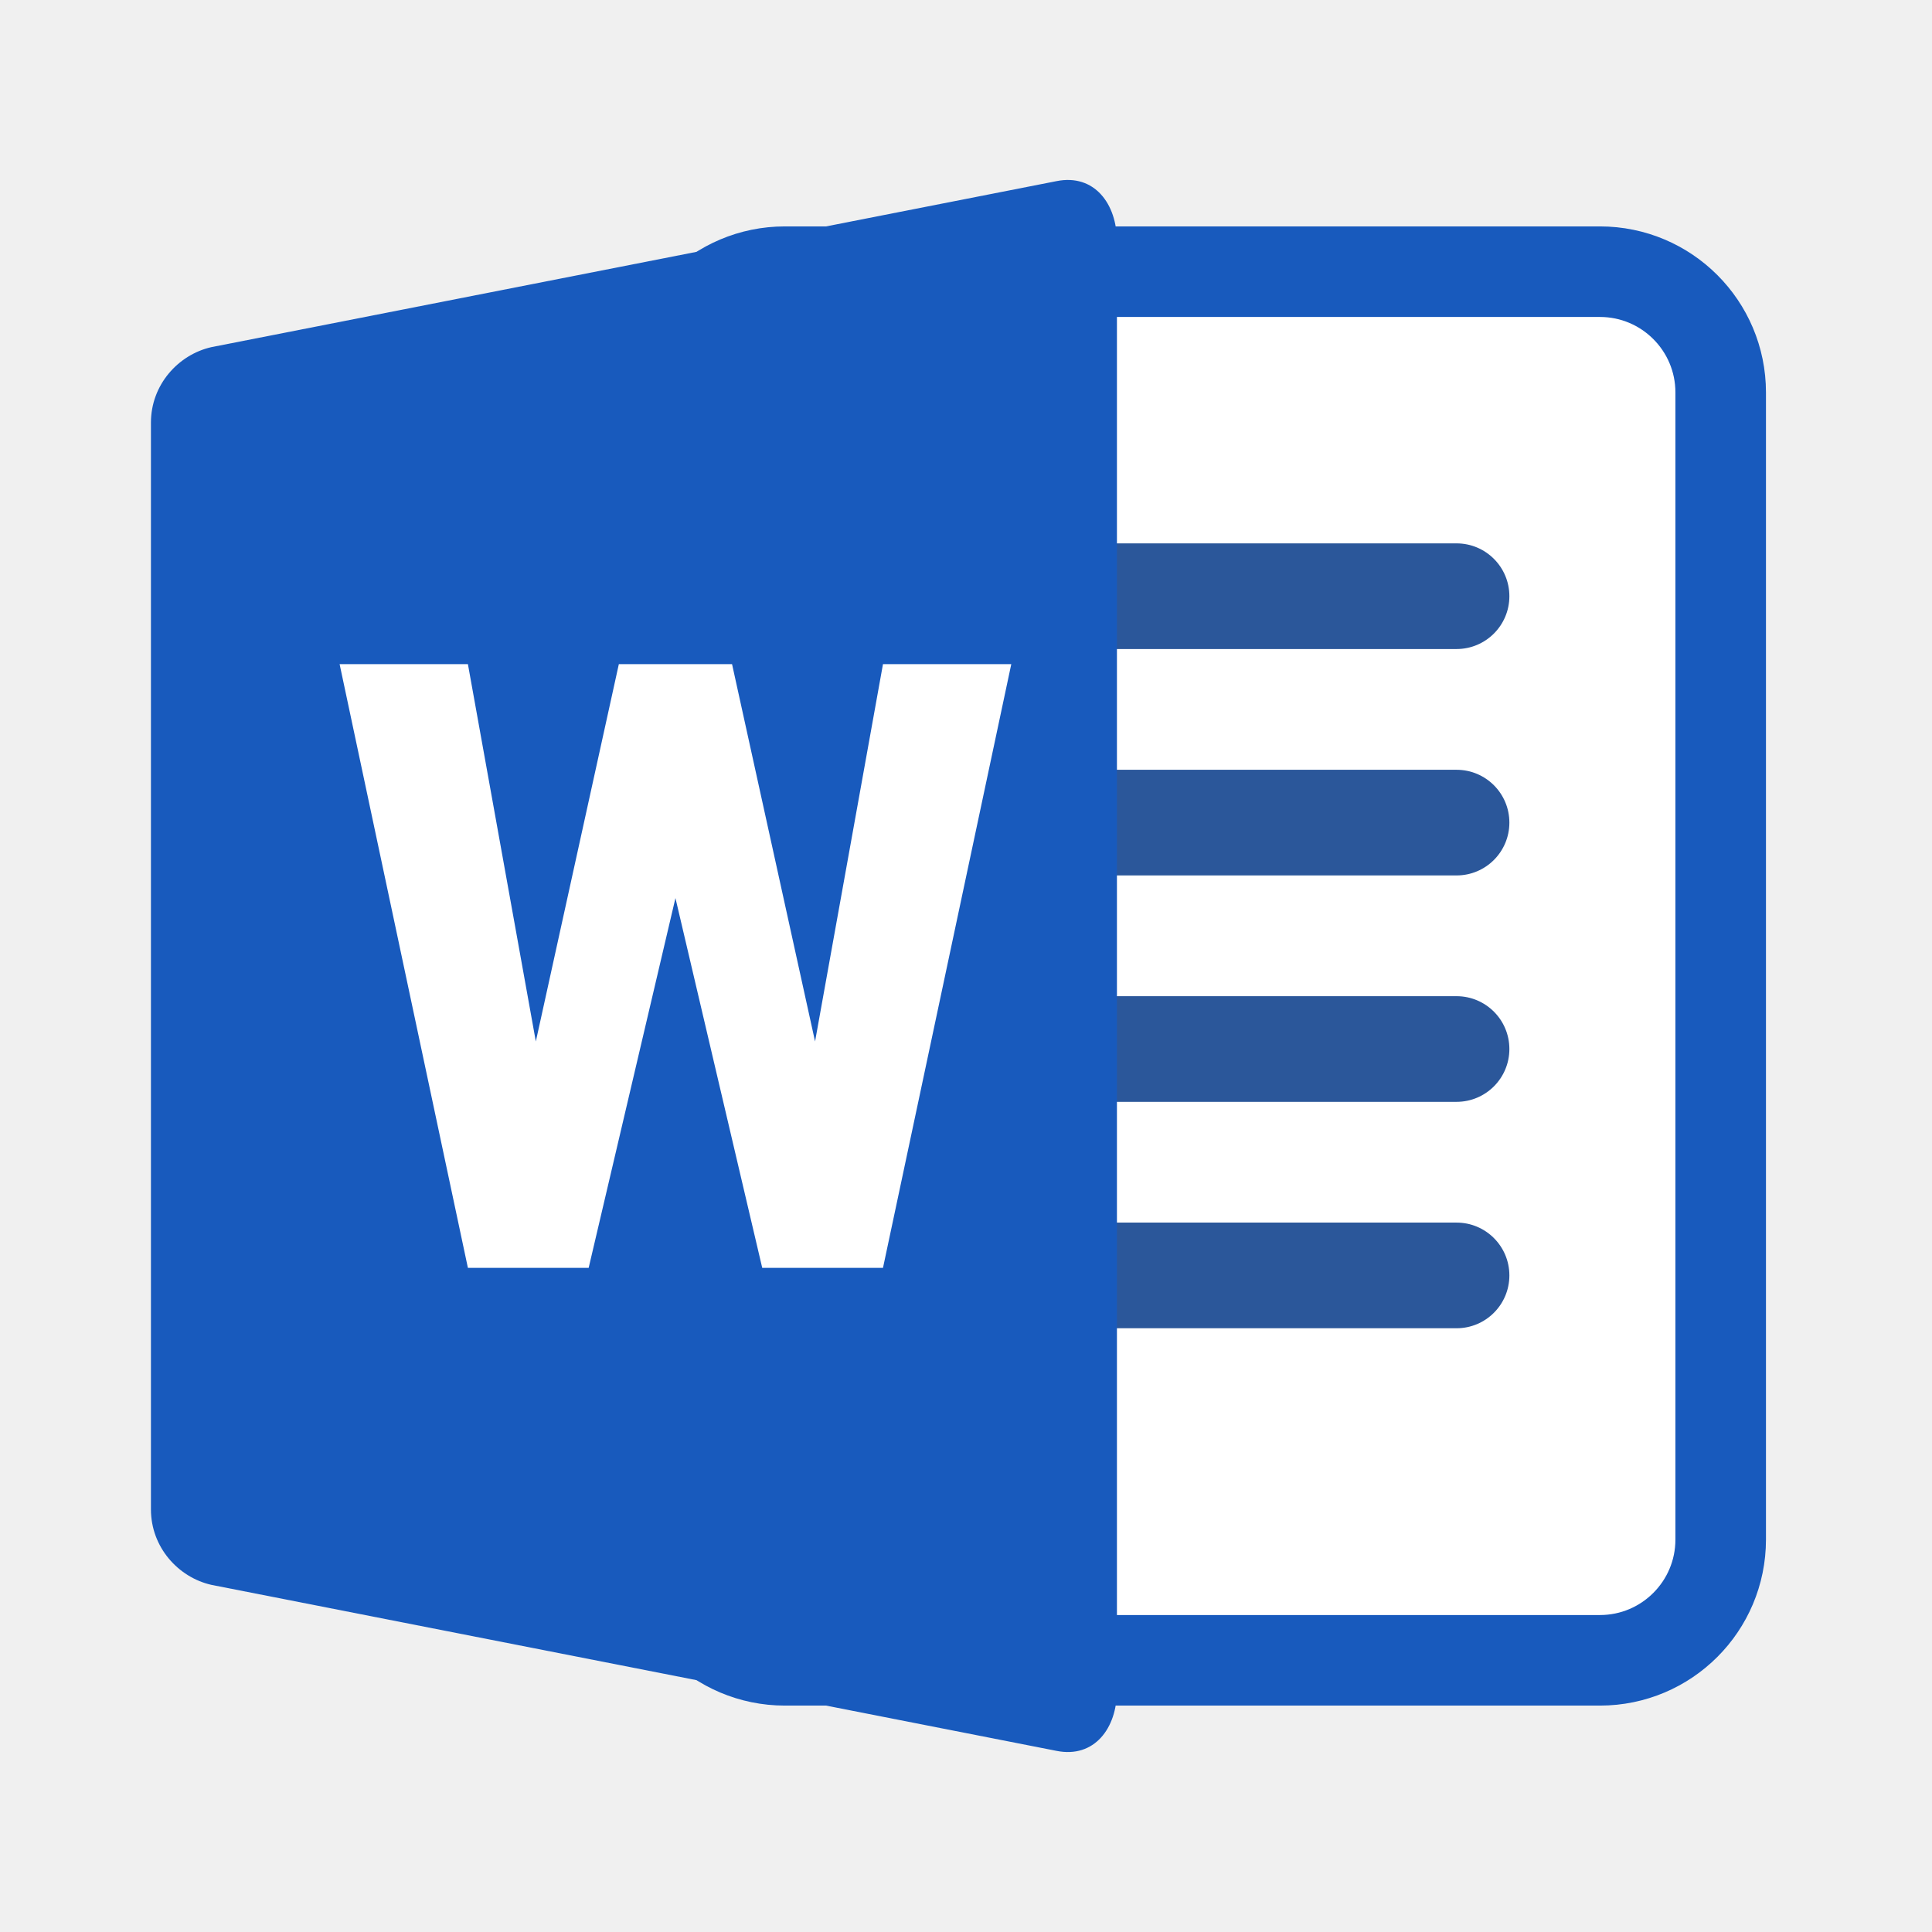
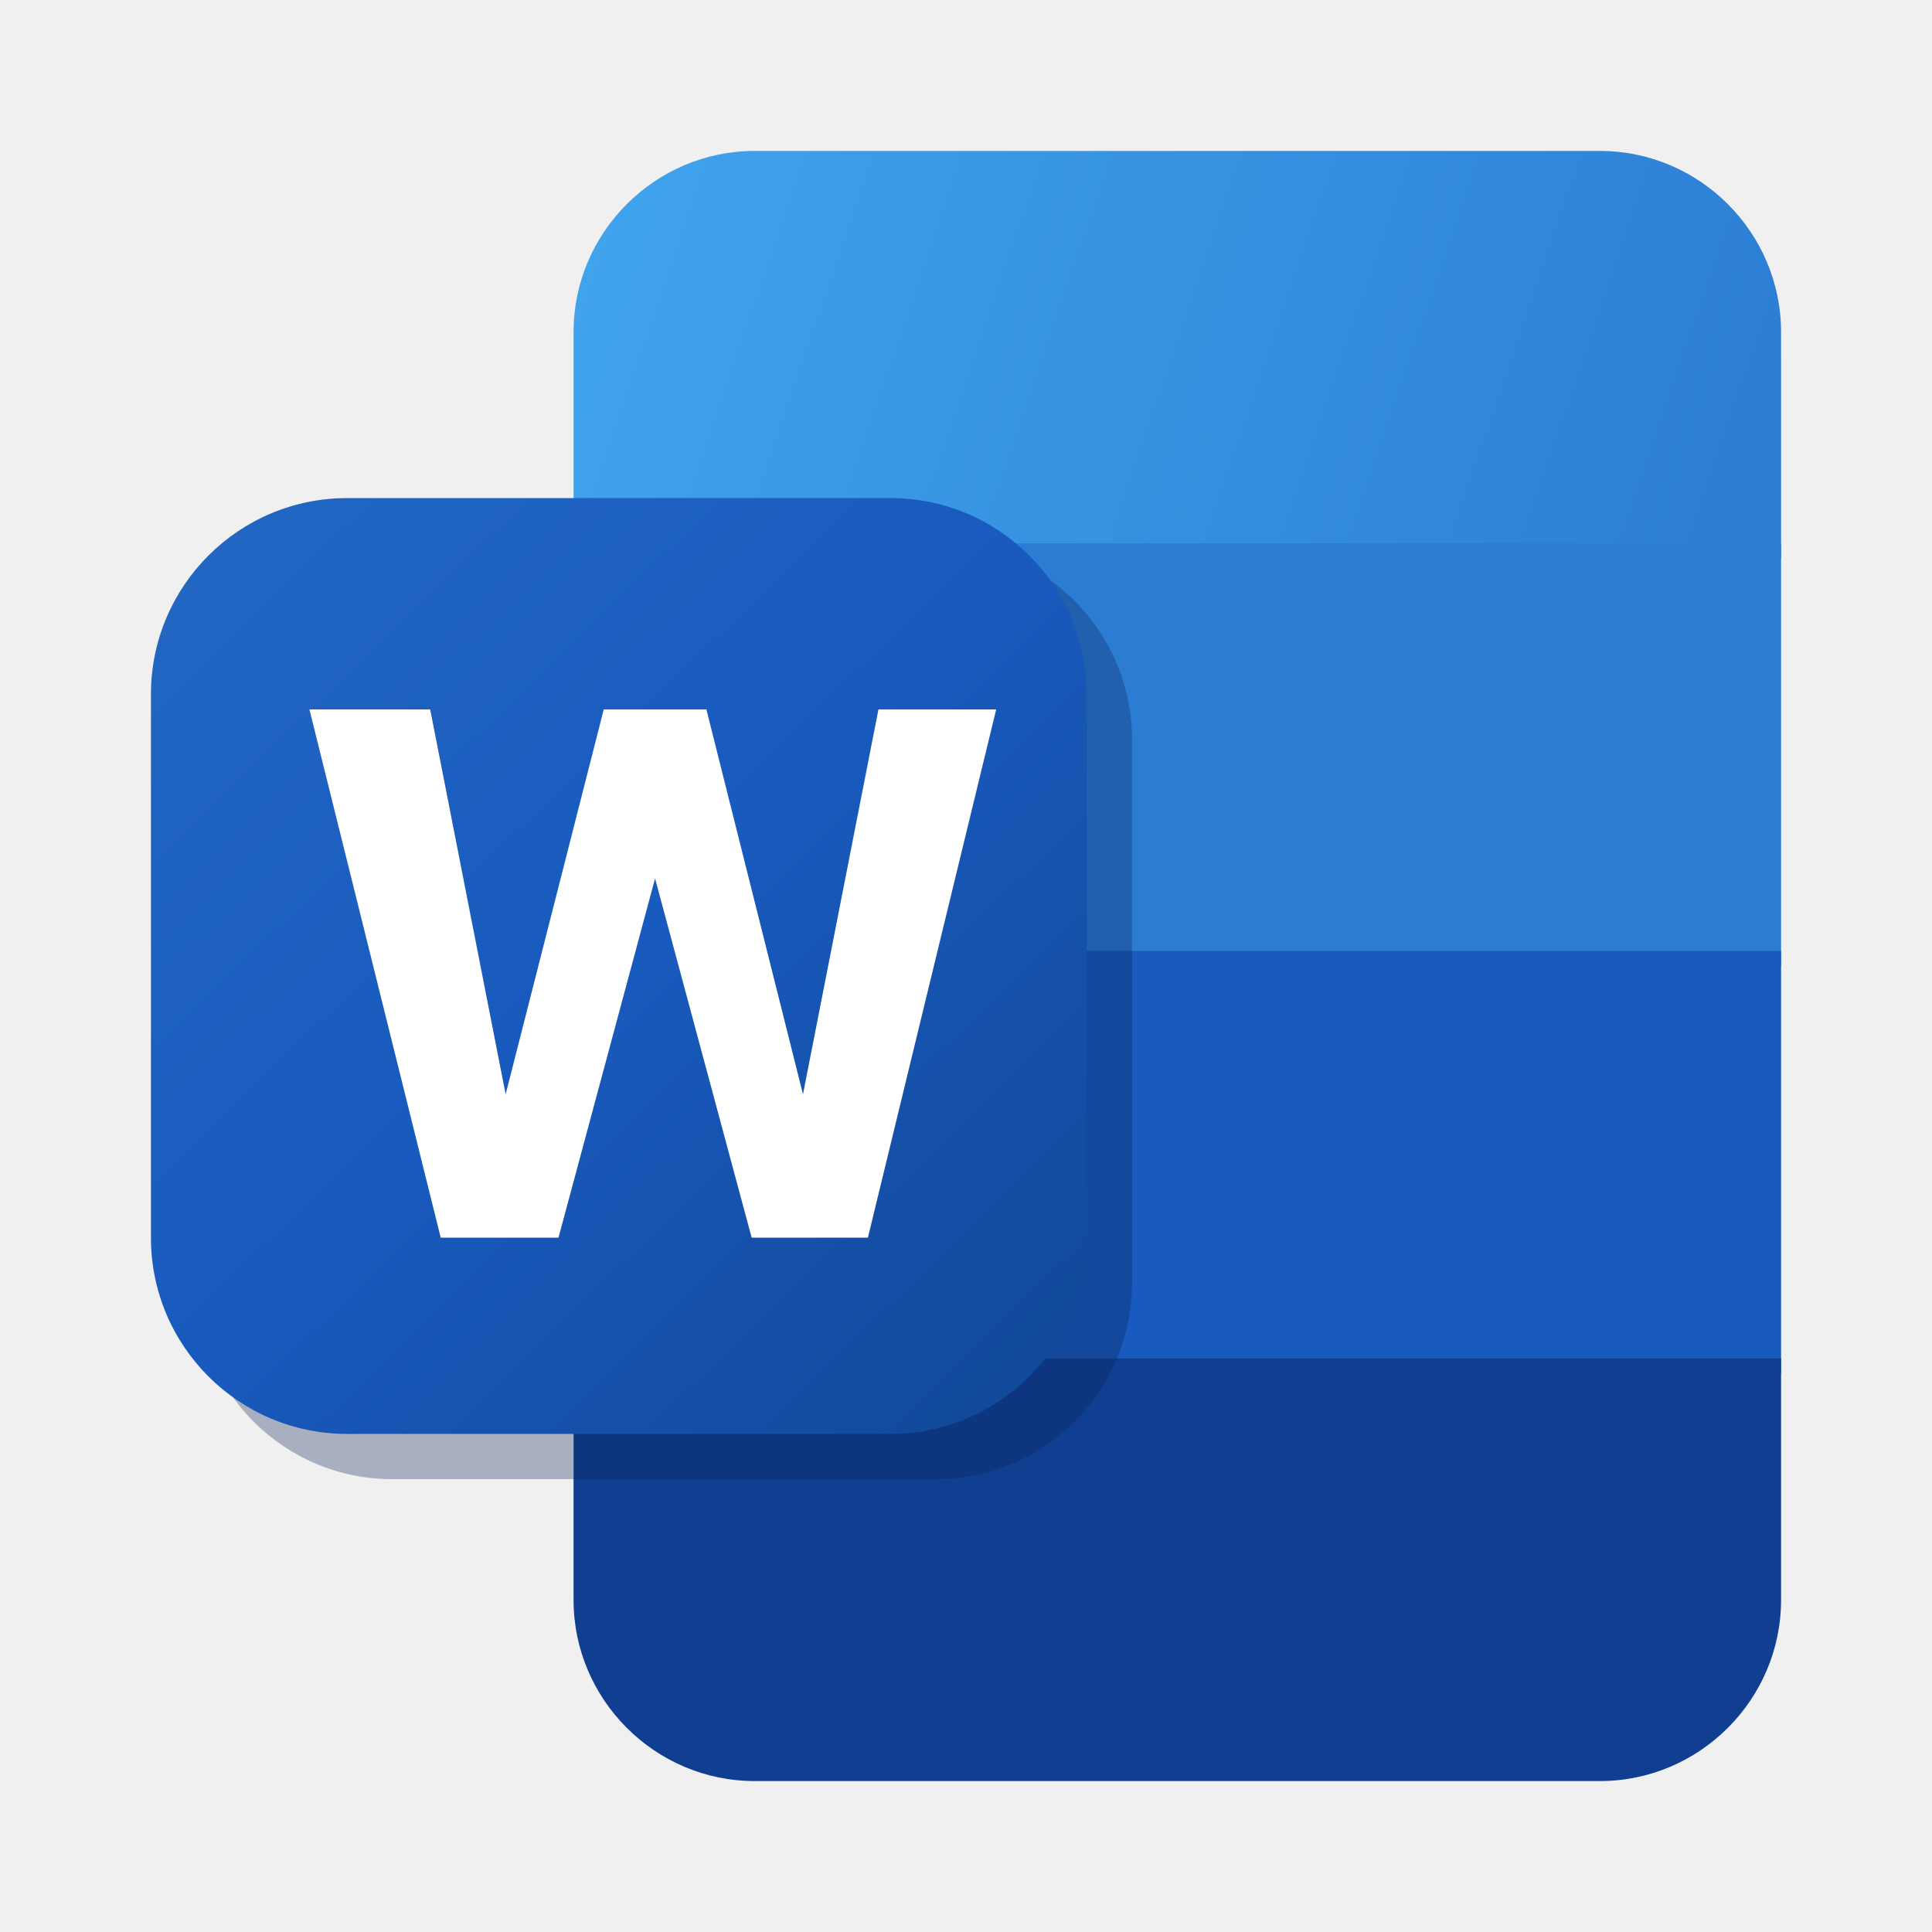
- <svg xmlns="http://www.w3.org/2000/svg" viewBox="0 0 128 128" width="128" height="128" fill="none" role="img" aria-label="Word Document">
-   <rect x="44" y="18" width="70" height="92" rx="8" fill="#ffffff" stroke="#185abd" stroke-width="6" />
-   <rect x="66" y="36" width="34" height="7" rx="3.5" fill="#2b579a" />
-   <rect x="66" y="51" width="34" height="7" rx="3.5" fill="#2b579a" />
-   <rect x="66" y="66" width="34" height="7" rx="3.5" fill="#2b579a" />
-   <rect x="66" y="81" width="34" height="7" rx="3.5" fill="#2b579a" />
-   <path d="M 14 23 L 70 12 C 72.5 11.5 74 13.5 74 16 V 112 C 74 114.5 72.5 116.5 70 116 L 14 105 C 11.8 104.5 10 102.5 10 100 V 28 C 10 25.5 11.8 23.5 14 23 Z" fill="#185abd" />
-   <path d="M 22.5 44 H 31 L 35.5 69 L 41 44 H 48.5 L 54 69 L 58.5 44 H 67 L 58.5 84 H 50.5 L 44.75 59.5 L 39 84 H 31 Z" fill="#ffffff" />
+ <svg xmlns="http://www.w3.org/2000/svg" viewBox="0 0 128 128" width="16" height="16" fill="none" role="img" aria-label="Microsoft Word">
+   <defs>
+     <linearGradient id="msWordTop" x1="36" y1="12" x2="118" y2="40" gradientUnits="userSpaceOnUse">
+       <stop offset="0%" stop-color="#41A5EE" />
+       <stop offset="100%" stop-color="#2B7CD3" />
+     </linearGradient>
+     <linearGradient id="msWordTile" x1="10" y1="32" x2="72" y2="96" gradientUnits="userSpaceOnUse">
+       <stop offset="0%" stop-color="#2368C4" />
+       <stop offset="50%" stop-color="#185ABD" />
+       <stop offset="100%" stop-color="#114694" />
+     </linearGradient>
+   </defs>
+   <path d="M 38 22 C 38 15.4 43.4 10 50 10 H 106 C 112.6 10 118 15.4 118 22 V 37 H 38 Z" fill="url(#msWordTop)" />
+   <rect x="38" y="36" width="80" height="28" fill="#2B7CD3" />
+   <rect x="38" y="63" width="80" height="28" fill="#185ABD" />
+   <path d="M 38 90 H 118 V 106 C 118 112.6 112.6 118 106 118 H 50 C 43.4 118 38 112.6 38 106 Z" fill="#103F91" />
+   <rect x="13" y="36" width="62" height="62" rx="13" fill="#0B2559" fill-opacity="0.32" />
+   <rect x="10" y="33" width="62" height="62" rx="13" fill="url(#msWordTile)" />
+   <path d="M 20.5 47 H 28.5 L 33.5 72.5 L 40 47 H 46.8 L 53.2 72.5 L 58.2 47 H 66 L 57.5 82 H 49.8 L 43.4 58.2 L 37 82 H 29.2 Z" fill="#FFFFFF" />
</svg>
